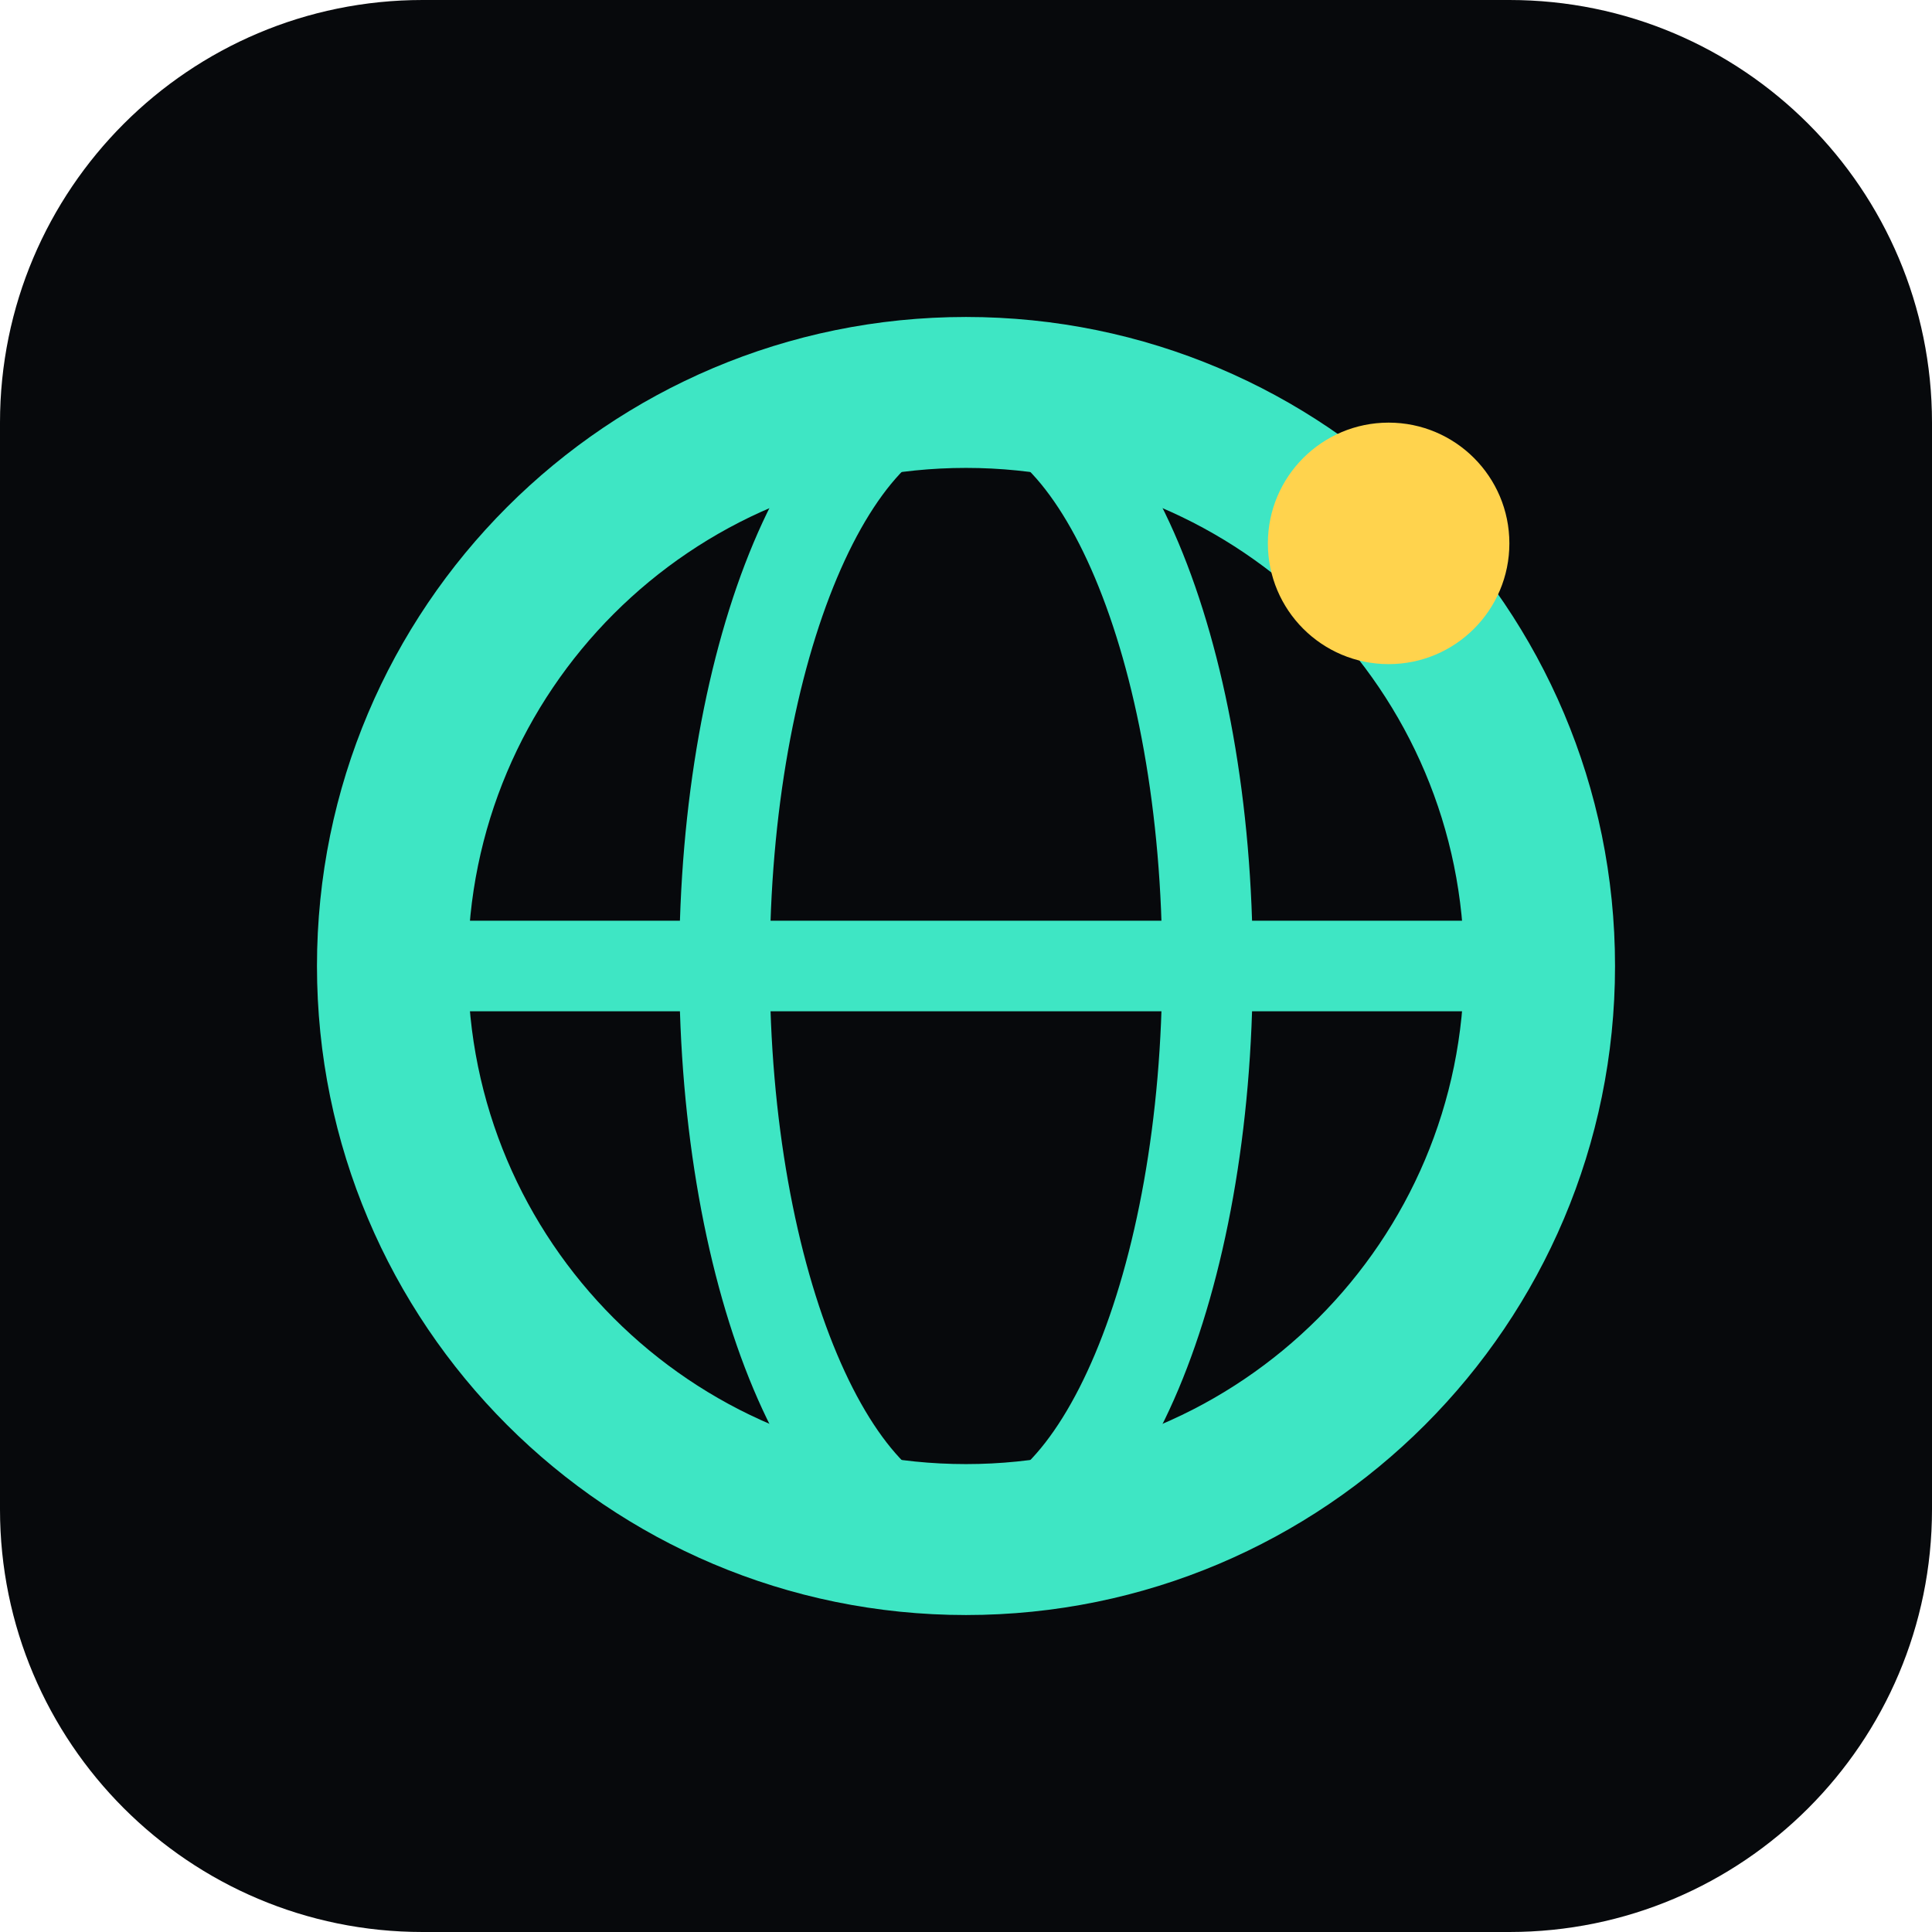
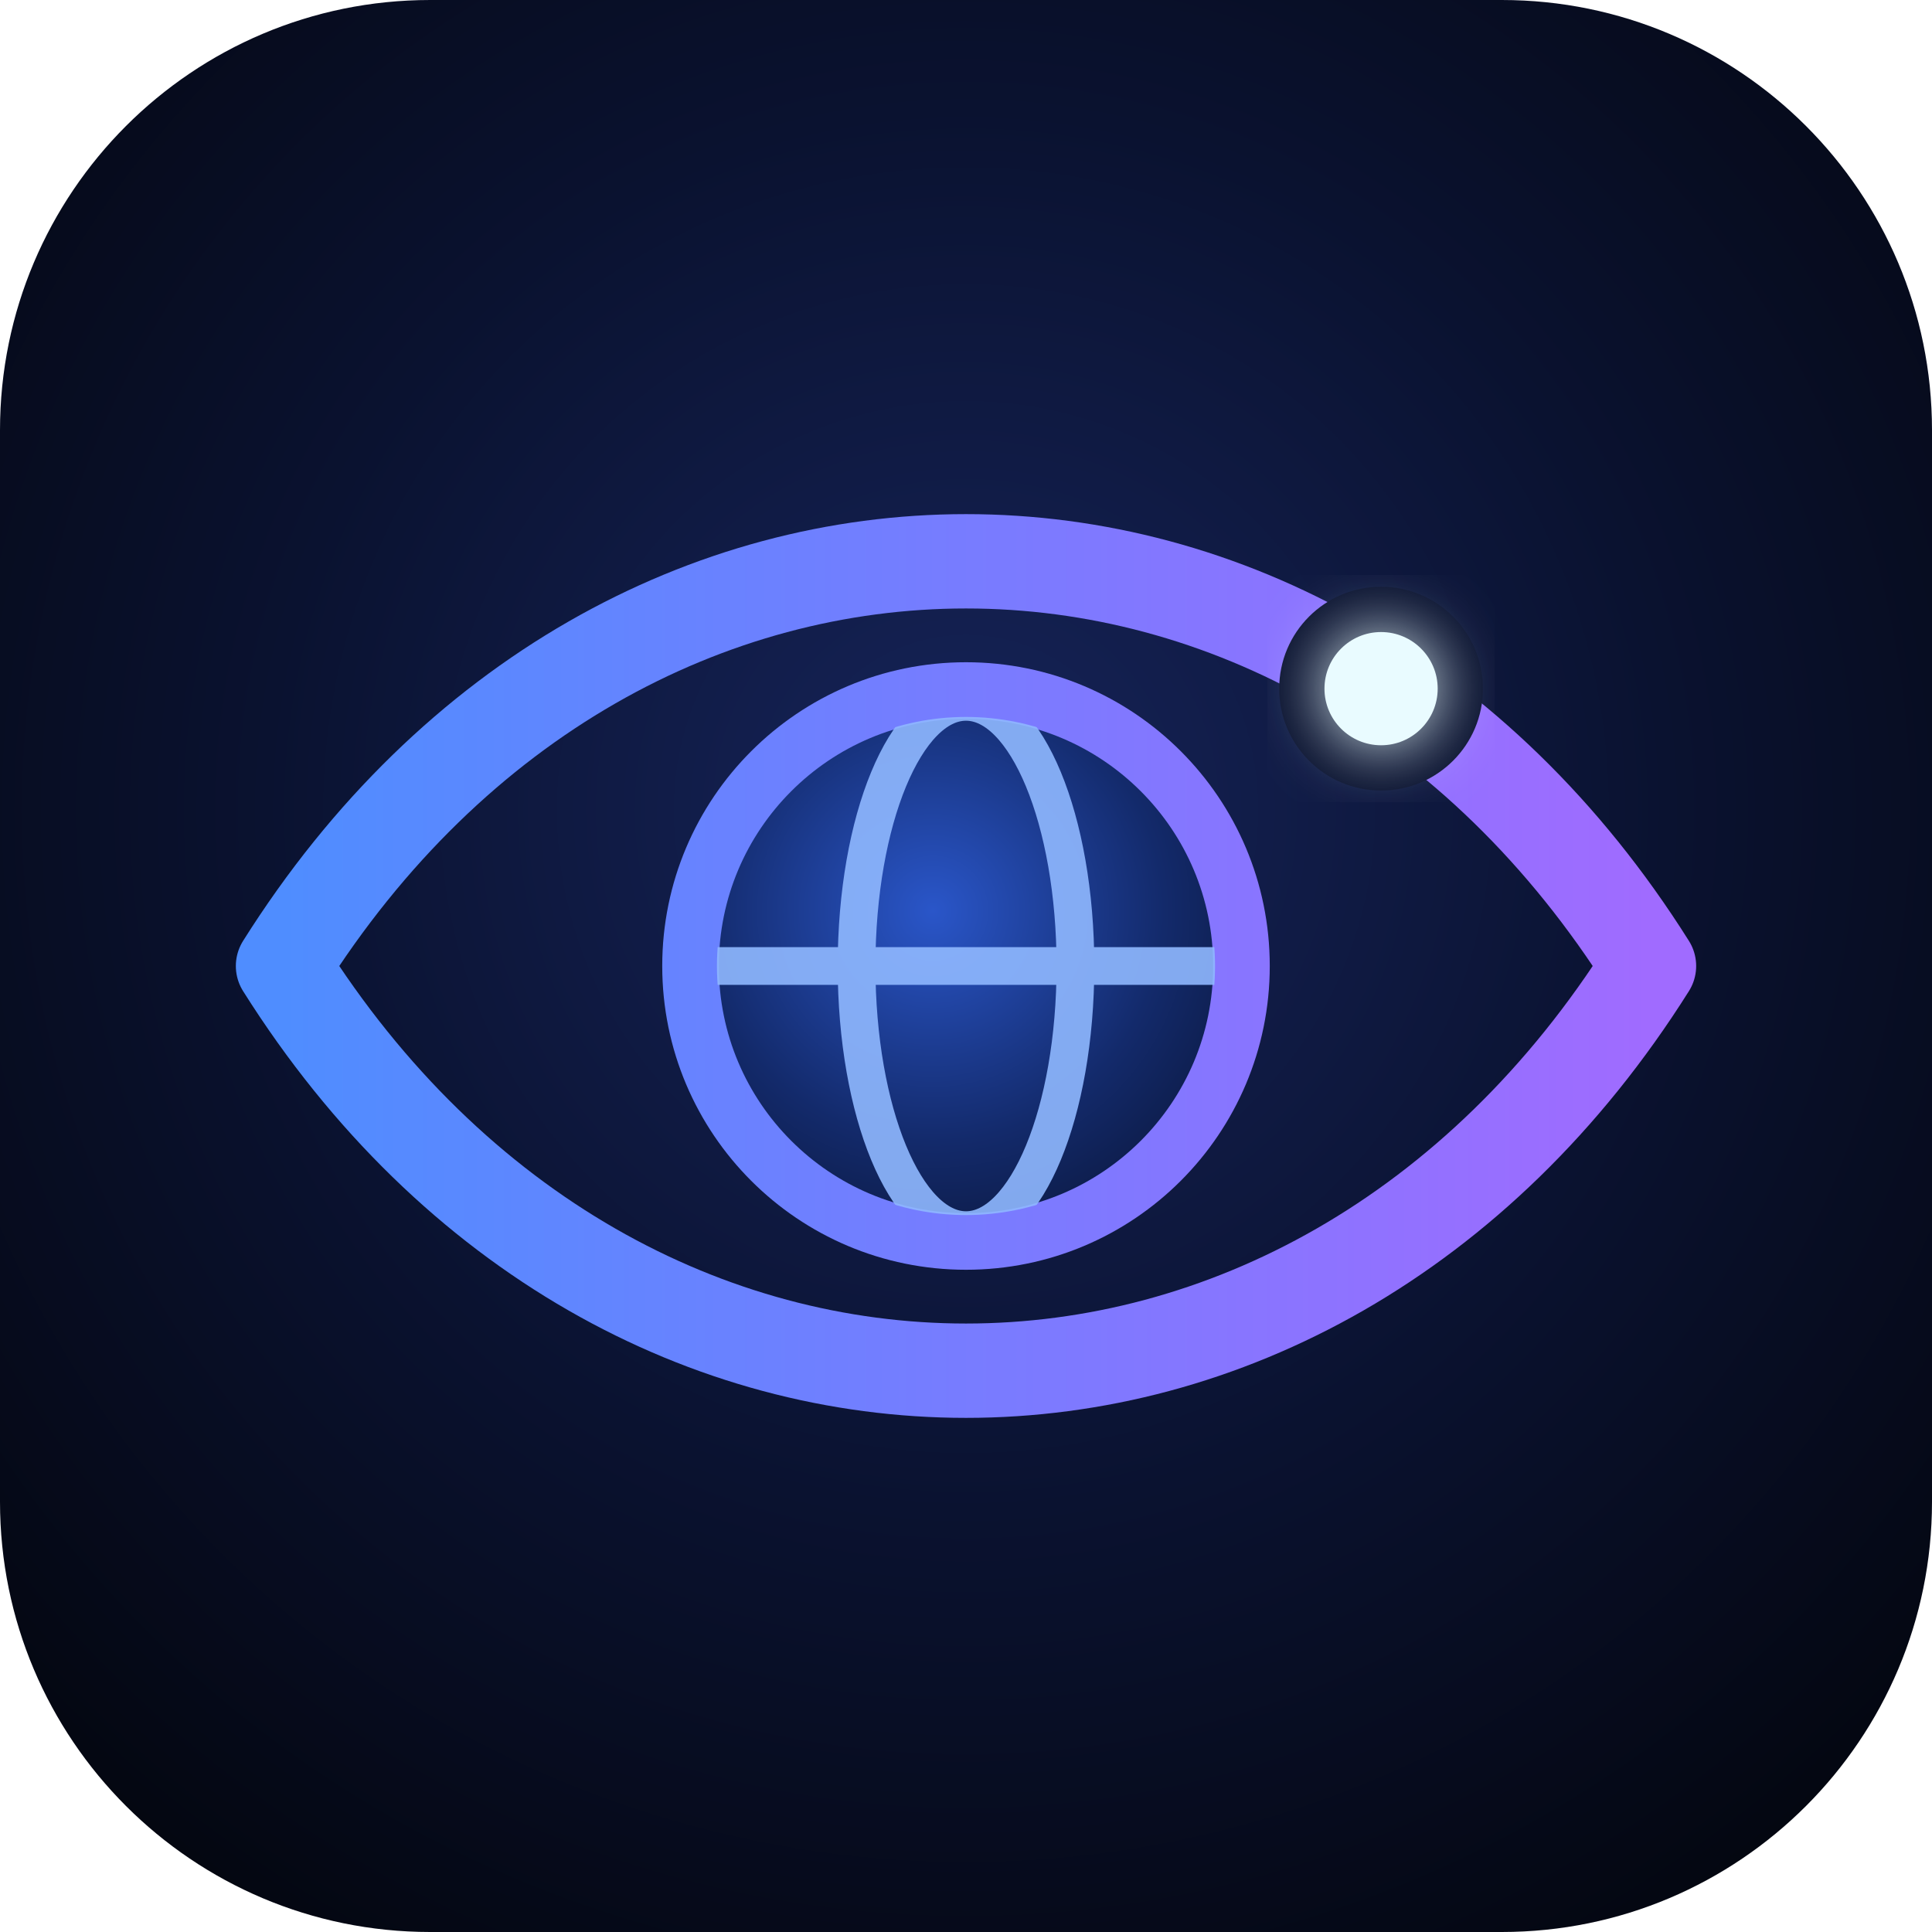
- <svg xmlns="http://www.w3.org/2000/svg" viewBox="0 0 64 64">
-   <rect width="64" height="64" rx="14" fill="#07090c" />
-   <circle cx="32" cy="32" r="19" fill="none" stroke="#3ee6c4" stroke-width="5" />
-   <ellipse cx="32" cy="32" rx="8" ry="19" fill="none" stroke="#3ee6c4" stroke-width="3" />
-   <path d="M13 32h38" stroke="#3ee6c4" stroke-width="3" />
-   <circle cx="46" cy="18" r="4" fill="#ffd34d" />
+ <svg xmlns="http://www.w3.org/2000/svg" viewBox="0 0 1024 1024">
+   <defs>
+     <radialGradient id="bg" cx="50%" cy="42%" r="72%">
+       <stop offset="0" stop-color="#16245a" />
+       <stop offset="0.5" stop-color="#0a1230" />
+       <stop offset="1" stop-color="#03050c" />
+     </radialGradient>
+     <linearGradient id="lid" x1="150" y1="512" x2="874" y2="512" gradientUnits="userSpaceOnUse">
+       <stop offset="0" stop-color="#4f8dff" />
+       <stop offset="1" stop-color="#a06bff" />
+     </linearGradient>
+     <radialGradient id="iris" cx="44%" cy="40%" r="70%">
+       <stop offset="0" stop-color="#2a56c9" />
+       <stop offset="0.6" stop-color="#132a6b" />
+       <stop offset="1" stop-color="#0a1538" />
+     </radialGradient>
+     <filter id="glow" x="-50%" y="-50%" width="200%" height="200%">
+       <feGaussianBlur stdDeviation="18" result="b" />
+       <feMerge>
+         <feMergeNode in="b" />
+         <feMergeNode in="SourceGraphic" />
+       </feMerge>
+     </filter>
+     <clipPath id="irisClip">
+       <circle cx="512" cy="512" r="132" />
+     </clipPath>
+   </defs>
+   <rect width="1024" height="1024" rx="228" fill="url(#bg)" />
+   <path d="M150 512 C330 226 694 226 874 512 C694 798 330 798 150 512 Z" fill="none" stroke="url(#lid)" stroke-width="50" stroke-linejoin="round" />
+   <circle cx="512" cy="512" r="146" fill="url(#iris)" stroke="url(#lid)" stroke-width="30" />
+   <g clip-path="url(#irisClip)" fill="none" stroke="#8fb8ff" stroke-width="20" opacity="0.9">
+     <ellipse cx="512" cy="512" rx="58" ry="140" />
+     <path d="M360 512 H664" />
+   </g>
+   <circle cx="732" cy="365" r="54" fill="#0a1230" />
+   <circle cx="732" cy="365" r="30" fill="#e9fbff" filter="url(#glow)" />
</svg>
